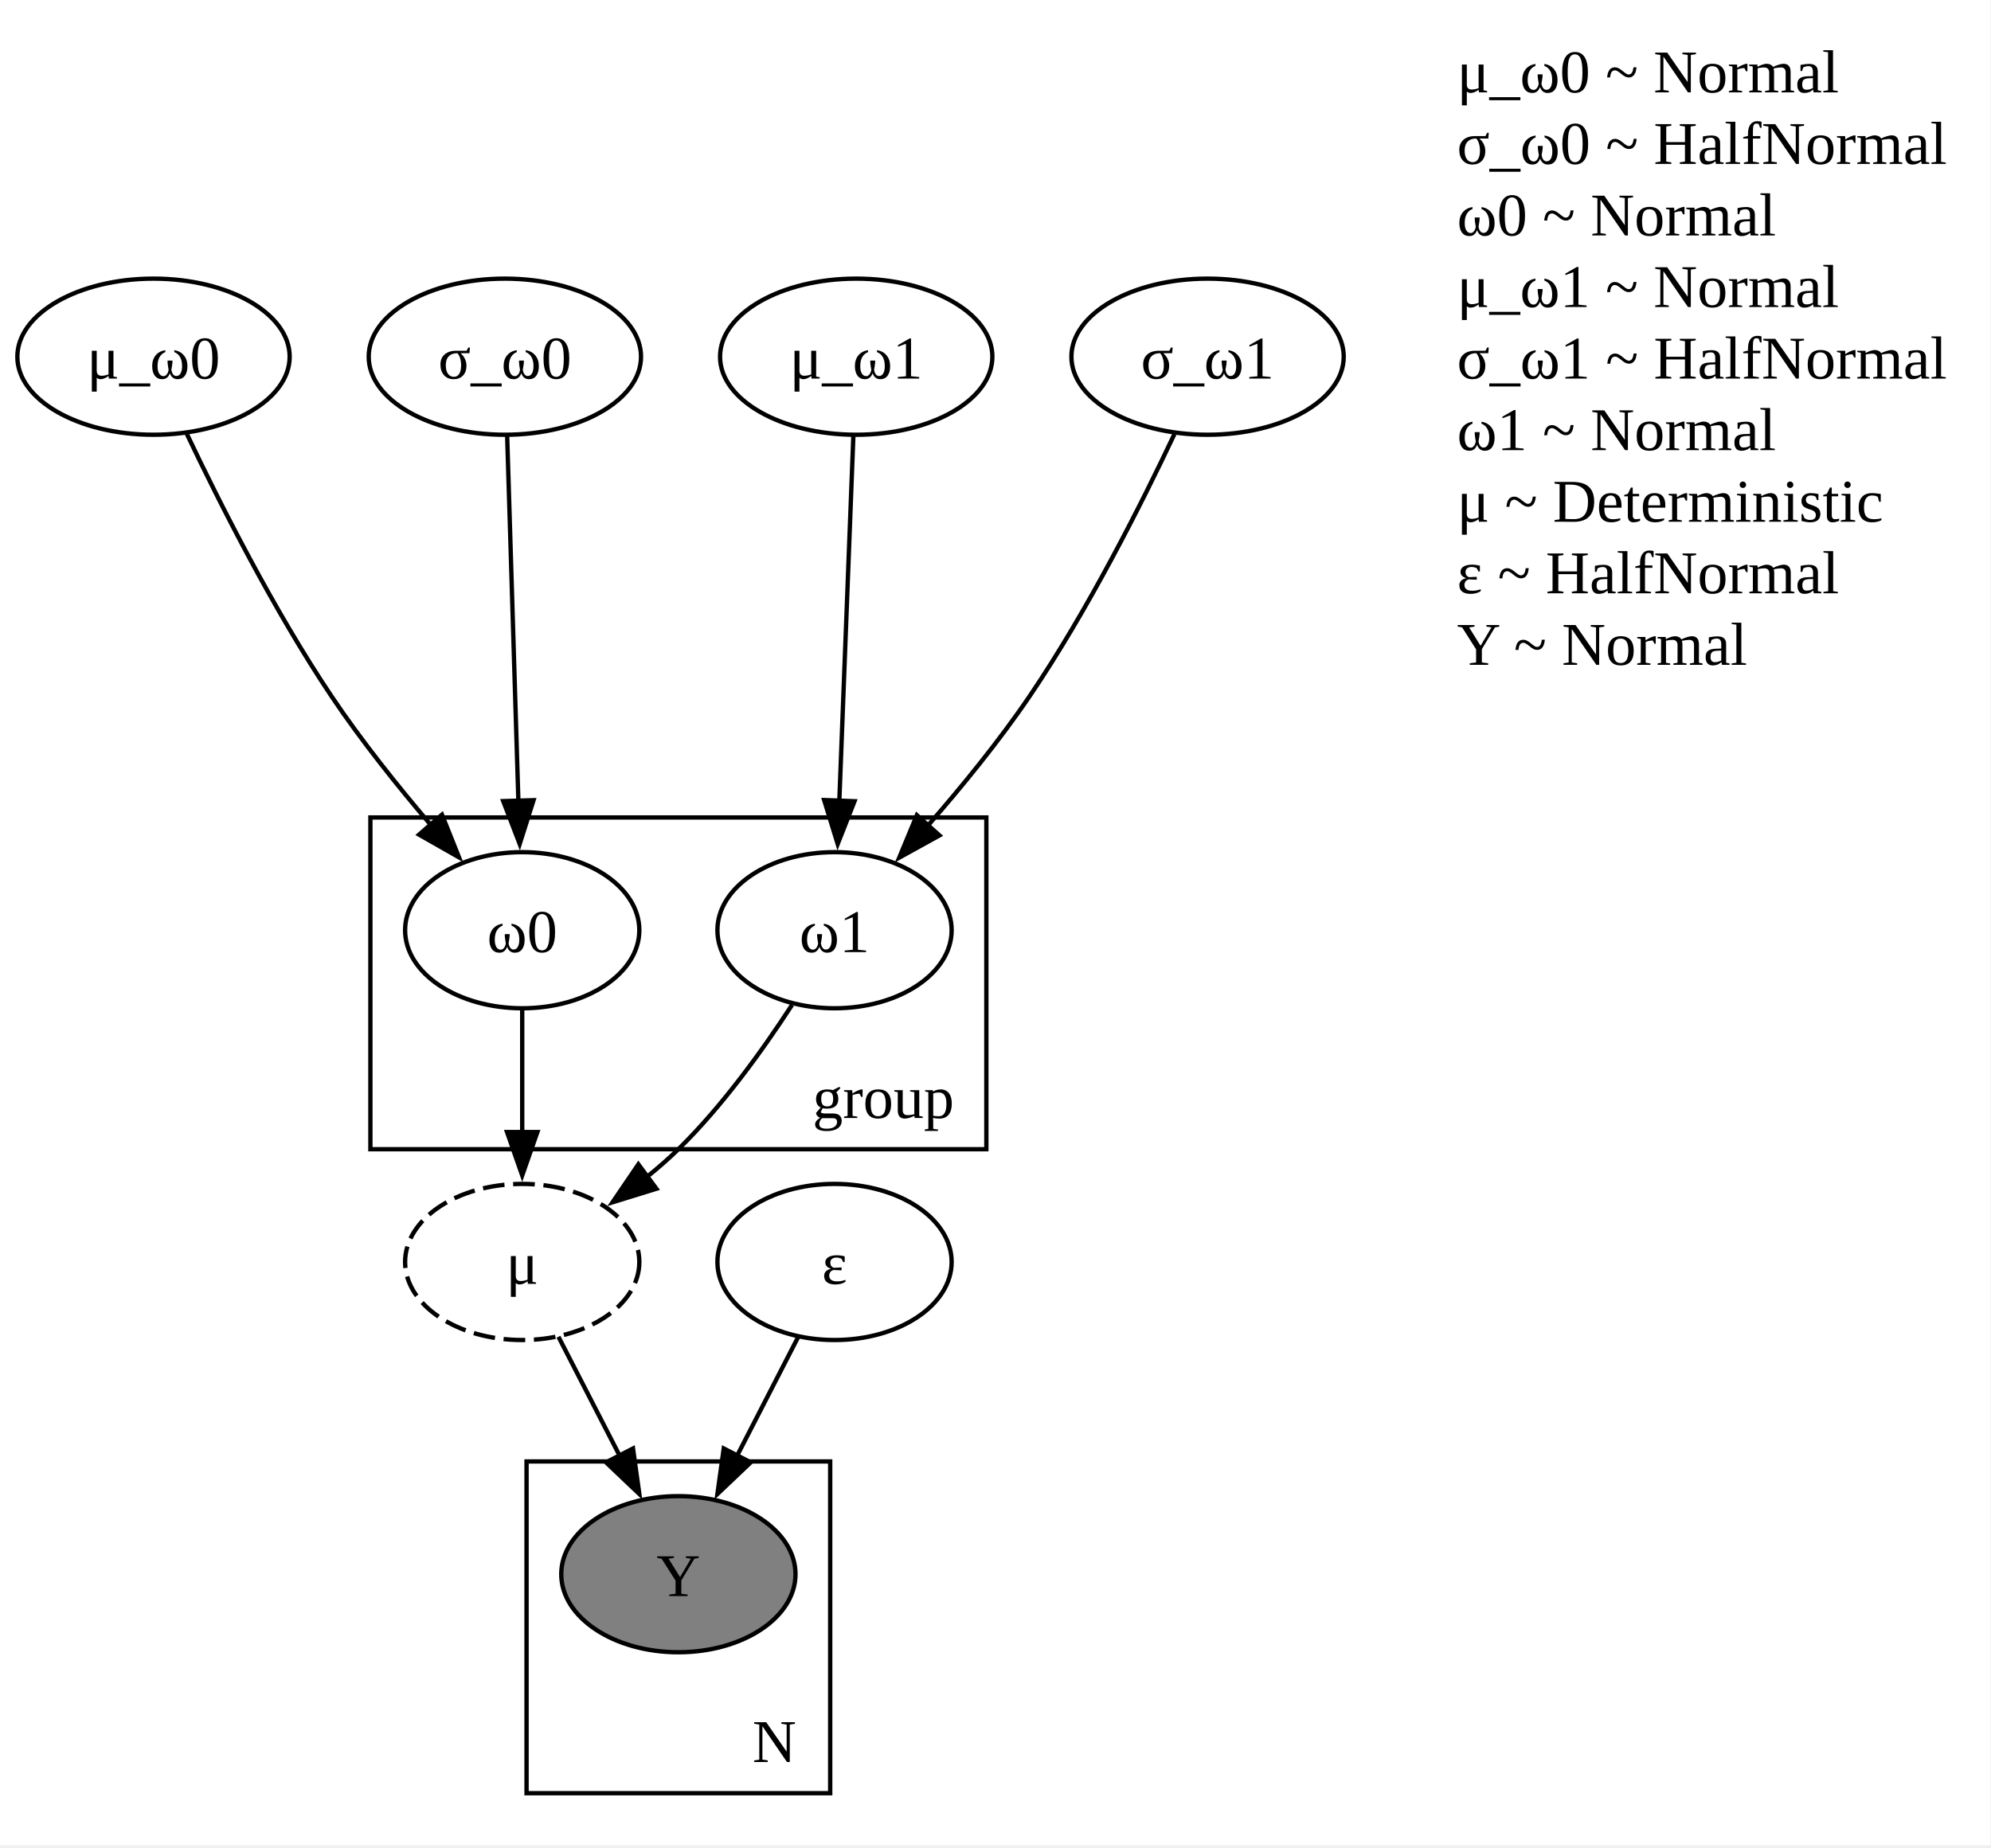
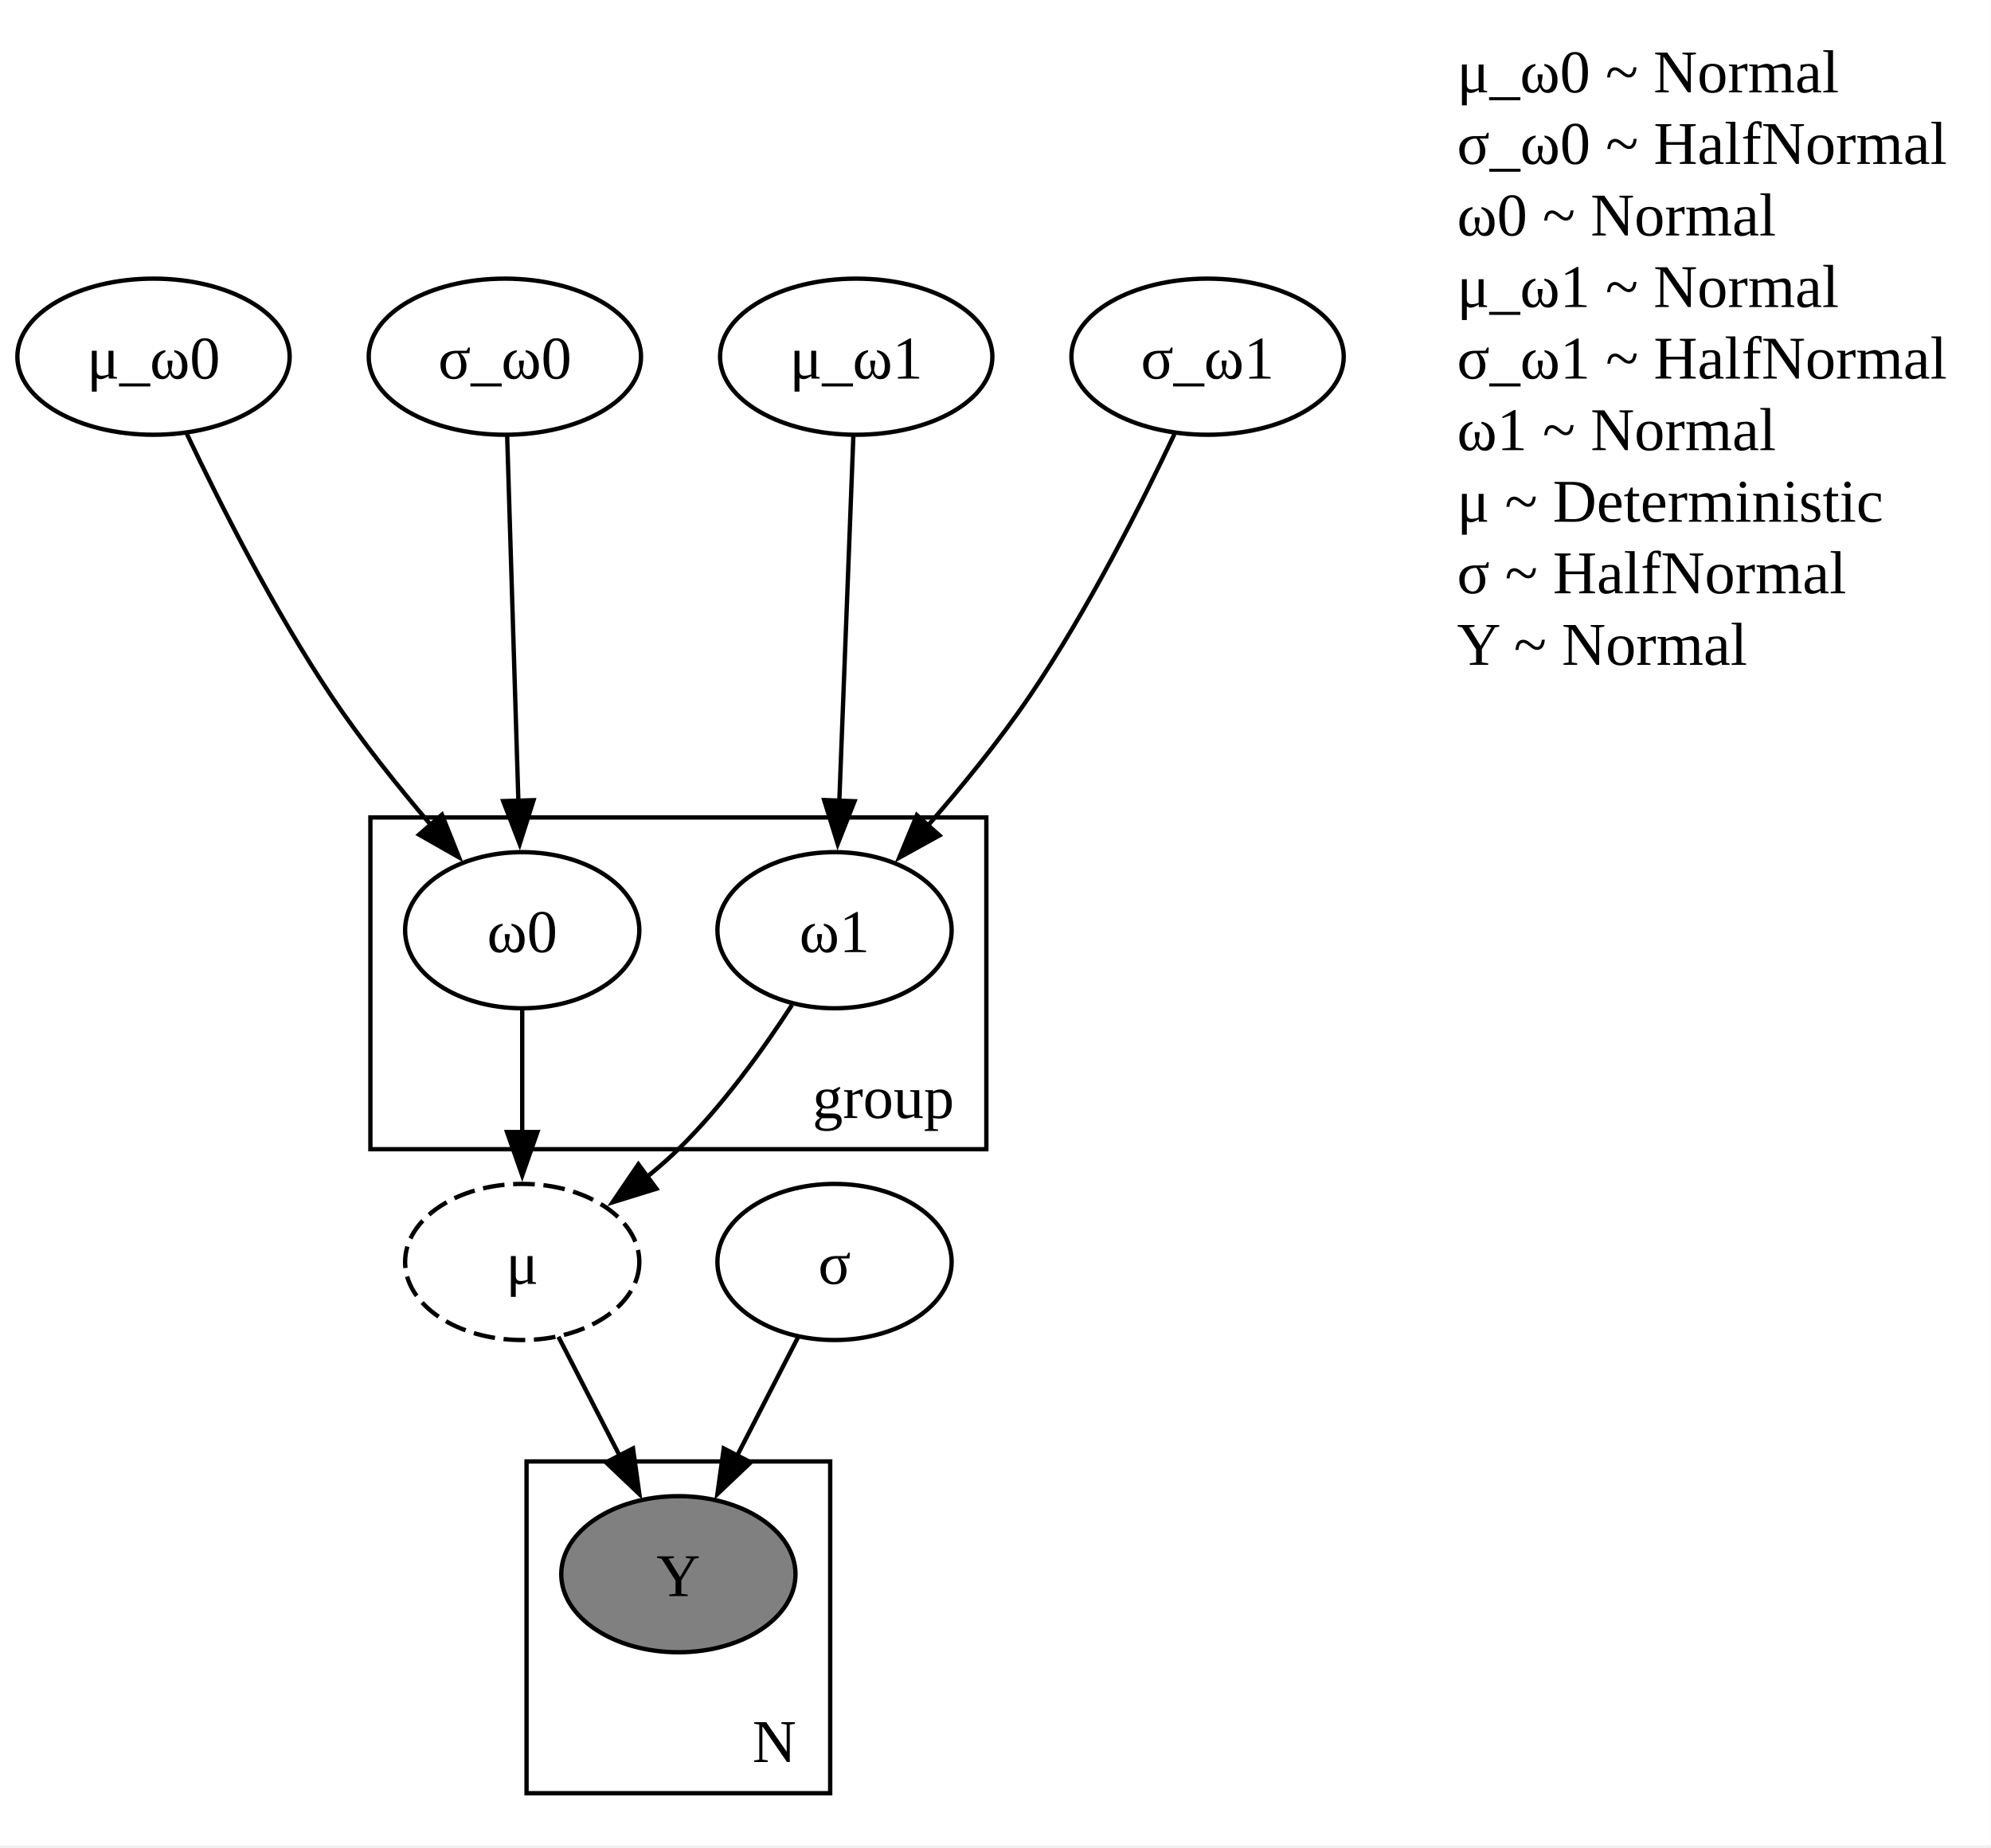
<svg xmlns="http://www.w3.org/2000/svg" width="459pt" height="426pt" viewBox="0.00 0.00 459.00 426.00">
  <g id="graph0" class="graph" transform="scale(1 1) rotate(0) translate(4 421.5)">
    <polygon fill="white" stroke="none" points="-4,4 -4,-421.5 454.89,-421.5 454.89,4 -4,4" />
    <g id="clust1" class="cluster">
      <polygon fill="none" stroke="black" points="81.39,-156.5 81.39,-233 223.39,-233 223.39,-156.5 81.39,-156.5" />
      <text xml:space="preserve" text-anchor="middle" x="199.64" y="-163.7" font-family="Times New Roman,serif" font-size="14.00">group</text>
    </g>
    <g id="clust2" class="cluster">
      <polygon fill="none" stroke="black" points="117.39,-8 117.39,-84.5 187.39,-84.5 187.39,-8 117.39,-8" />
      <text xml:space="preserve" text-anchor="middle" x="174.52" y="-15.2" font-family="Times New Roman,serif" font-size="14.00">N</text>
    </g>
    <g id="node1" class="node">
      <ellipse fill="white" stroke="black" cx="31.39" cy="-339.25" rx="31.39" ry="18" />
      <text xml:space="preserve" text-anchor="middle" x="31.39" y="-334.2" font-family="Times New Roman,serif" font-size="14.00">μ_ω0</text>
    </g>
    <g id="node7" class="node">
      <ellipse fill="white" stroke="black" cx="116.39" cy="-207" rx="27" ry="18" />
      <text xml:space="preserve" text-anchor="middle" x="116.39" y="-201.95" font-family="Times New Roman,serif" font-size="14.00">ω0</text>
    </g>
    <g id="edge1" class="edge">
      <path fill="none" stroke="black" d="M39.09,-321.41C46.71,-305.37 59.12,-280.8 72.39,-261 79.28,-250.72 87.79,-240.09 95.49,-231.07" />
      <polygon fill="black" stroke="black" points="97.89,-233.64 101.82,-223.8 92.61,-229.04 97.89,-233.64" />
    </g>
    <g id="node2" class="node">
      <ellipse fill="white" stroke="black" cx="112.39" cy="-339.25" rx="31.39" ry="18" />
      <text xml:space="preserve" text-anchor="middle" x="112.39" y="-334.2" font-family="Times New Roman,serif" font-size="14.00">σ_ω0</text>
    </g>
    <g id="edge2" class="edge">
      <path fill="none" stroke="black" d="M112.92,-320.95C113.58,-299.45 114.72,-262.43 115.51,-236.66" />
      <polygon fill="black" stroke="black" points="119,-236.98 115.81,-226.88 112.01,-236.77 119,-236.98" />
    </g>
    <g id="node3" class="node">
      <ellipse fill="white" stroke="black" cx="193.39" cy="-339.25" rx="31.39" ry="18" />
      <text xml:space="preserve" text-anchor="middle" x="193.39" y="-334.2" font-family="Times New Roman,serif" font-size="14.00">μ_ω1</text>
    </g>
    <g id="node8" class="node">
      <ellipse fill="white" stroke="black" cx="188.39" cy="-207" rx="27" ry="18" />
      <text xml:space="preserve" text-anchor="middle" x="188.39" y="-201.95" font-family="Times New Roman,serif" font-size="14.00">ω1</text>
    </g>
    <g id="edge3" class="edge">
      <path fill="none" stroke="black" d="M192.73,-320.95C191.9,-299.45 190.48,-262.43 189.49,-236.66" />
      <polygon fill="black" stroke="black" points="193,-236.74 189.12,-226.88 186,-237.01 193,-236.74" />
    </g>
    <g id="node4" class="node">
      <ellipse fill="white" stroke="black" cx="274.39" cy="-339.25" rx="31.39" ry="18" />
      <text xml:space="preserve" text-anchor="middle" x="274.39" y="-334.2" font-family="Times New Roman,serif" font-size="14.00">σ_ω1</text>
    </g>
    <g id="edge4" class="edge">
      <path fill="none" stroke="black" d="M266.74,-321.38C259.16,-305.31 246.77,-280.73 233.39,-261 226.38,-250.66 217.68,-240.02 209.81,-231.01" />
      <polygon fill="black" stroke="black" points="212.58,-228.86 203.31,-223.74 207.37,-233.53 212.58,-228.86" />
    </g>
    <g id="node5" class="node">
      <ellipse fill="white" stroke="black" stroke-dasharray="5,2" cx="116.39" cy="-130.5" rx="27" ry="18" />
      <text xml:space="preserve" text-anchor="middle" x="116.39" y="-125.45" font-family="Times New Roman,serif" font-size="14.00">μ</text>
    </g>
    <g id="node9" class="node">
      <ellipse fill="grey" stroke="black" cx="152.39" cy="-58.5" rx="27" ry="18" />
      <text xml:space="preserve" text-anchor="middle" x="152.39" y="-53.45" font-family="Times New Roman,serif" font-size="14.00">Y</text>
    </g>
    <g id="edge7" class="edge">
      <path fill="none" stroke="black" d="M124.74,-113.26C128.97,-105.05 134.2,-94.87 138.97,-85.59" />
      <polygon fill="black" stroke="black" points="141.93,-87.49 143.39,-76.99 135.71,-84.29 141.93,-87.49" />
    </g>
    <g id="node6" class="node">
      <ellipse fill="white" stroke="black" cx="188.39" cy="-130.5" rx="27" ry="18" />
-       <text xml:space="preserve" text-anchor="middle" x="188.39" y="-125.45" font-family="Times New Roman,serif" font-size="14.00">ε</text>
+       <text xml:space="preserve" text-anchor="middle" x="188.39" y="-125.45" font-family="Times New Roman,serif" font-size="14.00">σ</text>
    </g>
    <g id="edge8" class="edge">
      <path fill="none" stroke="black" d="M180.04,-113.26C175.82,-105.05 170.58,-94.87 165.81,-85.59" />
      <polygon fill="black" stroke="black" points="169.07,-84.29 161.39,-76.99 162.85,-87.49 169.07,-84.29" />
    </g>
    <g id="edge5" class="edge">
      <path fill="none" stroke="black" d="M116.39,-188.72C116.39,-180.32 116.39,-169.99 116.39,-160.43" />
      <polygon fill="black" stroke="black" points="119.89,-160.46 116.39,-150.46 112.89,-160.46 119.89,-160.46" />
    </g>
    <g id="edge6" class="edge">
      <path fill="none" stroke="black" d="M178.59,-189.77C171.96,-179.55 162.57,-166.46 152.39,-156.5 150.17,-154.33 147.75,-152.22 145.24,-150.2" />
      <polygon fill="black" stroke="black" points="147.33,-147.39 137.21,-144.26 143.17,-153.02 147.33,-147.39" />
    </g>
    <g id="node10" class="node">
      <text xml:space="preserve" text-anchor="start" x="331.89" y="-400.2" font-family="Times New Roman,serif" font-size="14.00">μ_ω0 ~ Normal</text>
      <text xml:space="preserve" text-anchor="start" x="331.89" y="-383.7" font-family="Times New Roman,serif" font-size="14.00">σ_ω0 ~ HalfNormal</text>
      <text xml:space="preserve" text-anchor="start" x="331.89" y="-367.2" font-family="Times New Roman,serif" font-size="14.00">ω0 ~ Normal</text>
      <text xml:space="preserve" text-anchor="start" x="331.89" y="-350.7" font-family="Times New Roman,serif" font-size="14.00">μ_ω1 ~ Normal</text>
      <text xml:space="preserve" text-anchor="start" x="331.89" y="-334.2" font-family="Times New Roman,serif" font-size="14.00">σ_ω1 ~ HalfNormal</text>
      <text xml:space="preserve" text-anchor="start" x="331.89" y="-317.7" font-family="Times New Roman,serif" font-size="14.00">ω1 ~ Normal</text>
      <text xml:space="preserve" text-anchor="start" x="331.89" y="-301.2" font-family="Times New Roman,serif" font-size="14.00">μ ~ Deterministic</text>
-       <text xml:space="preserve" text-anchor="start" x="331.89" y="-284.7" font-family="Times New Roman,serif" font-size="14.00">ε ~ HalfNormal</text>
+       <text xml:space="preserve" text-anchor="start" x="331.89" y="-284.7" font-family="Times New Roman,serif" font-size="14.00">σ ~ HalfNormal</text>
      <text xml:space="preserve" text-anchor="start" x="331.89" y="-268.2" font-family="Times New Roman,serif" font-size="14.00">Y ~ Normal</text>
    </g>
  </g>
</svg>
